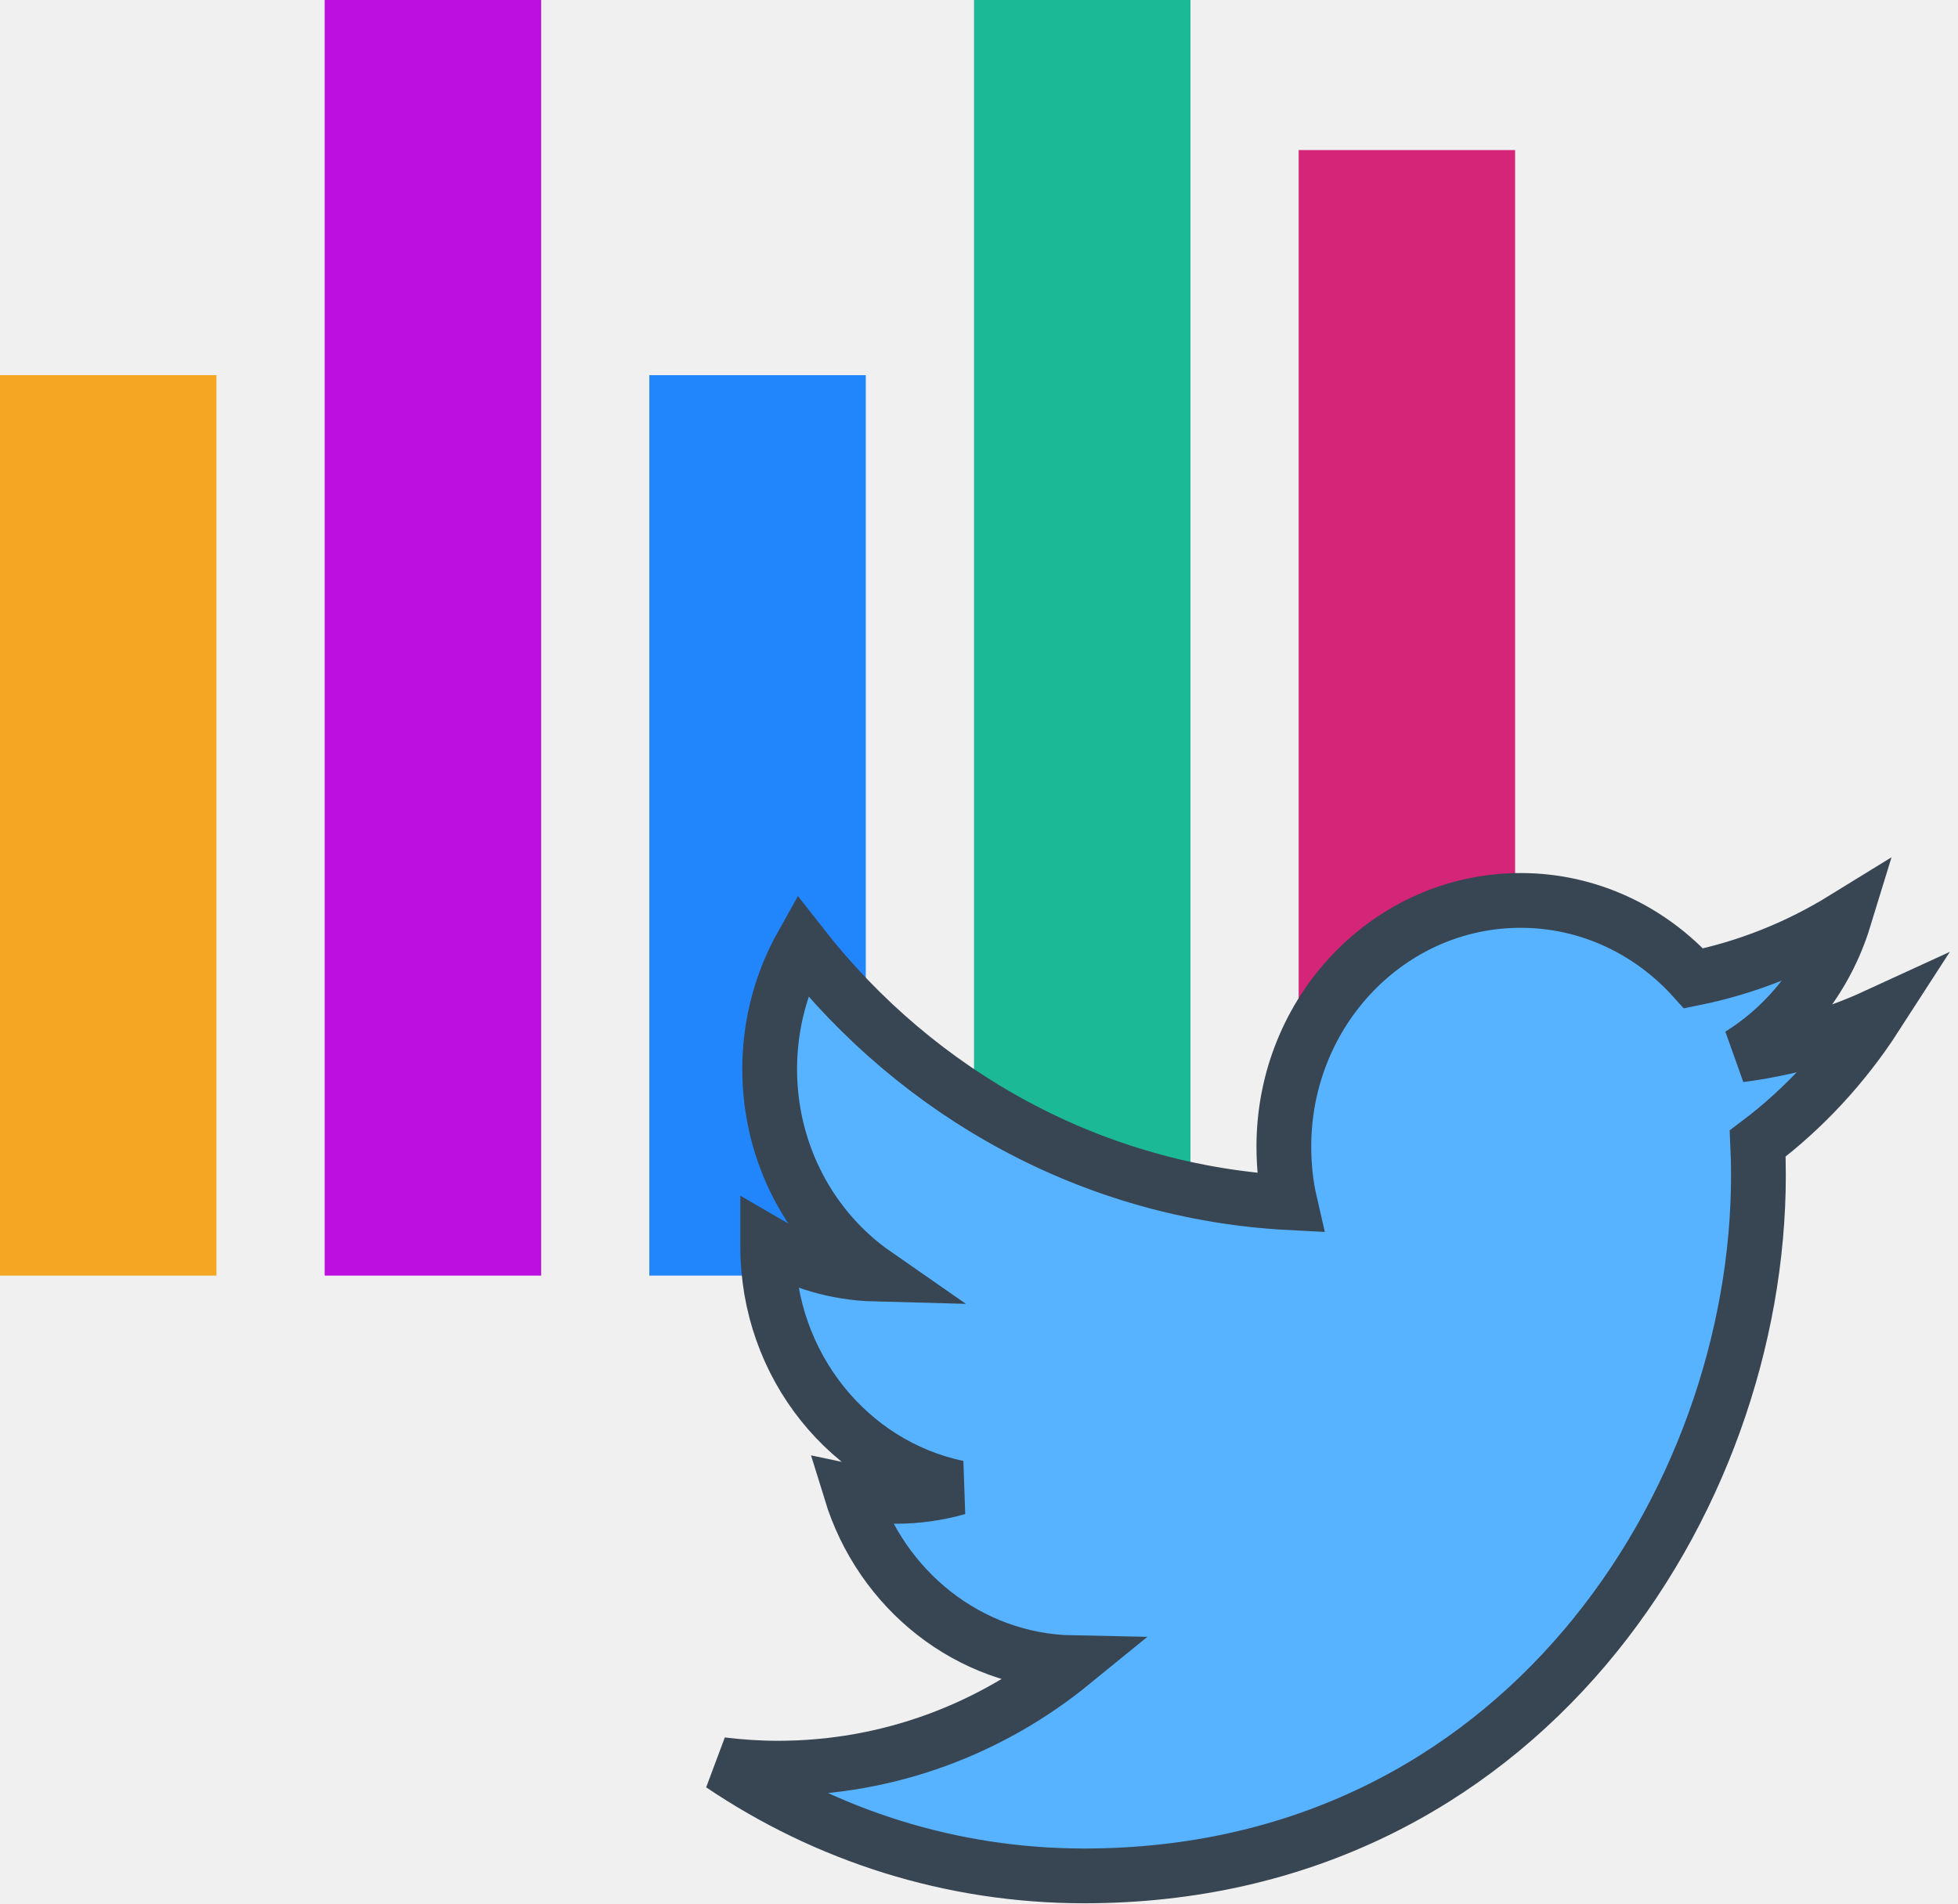
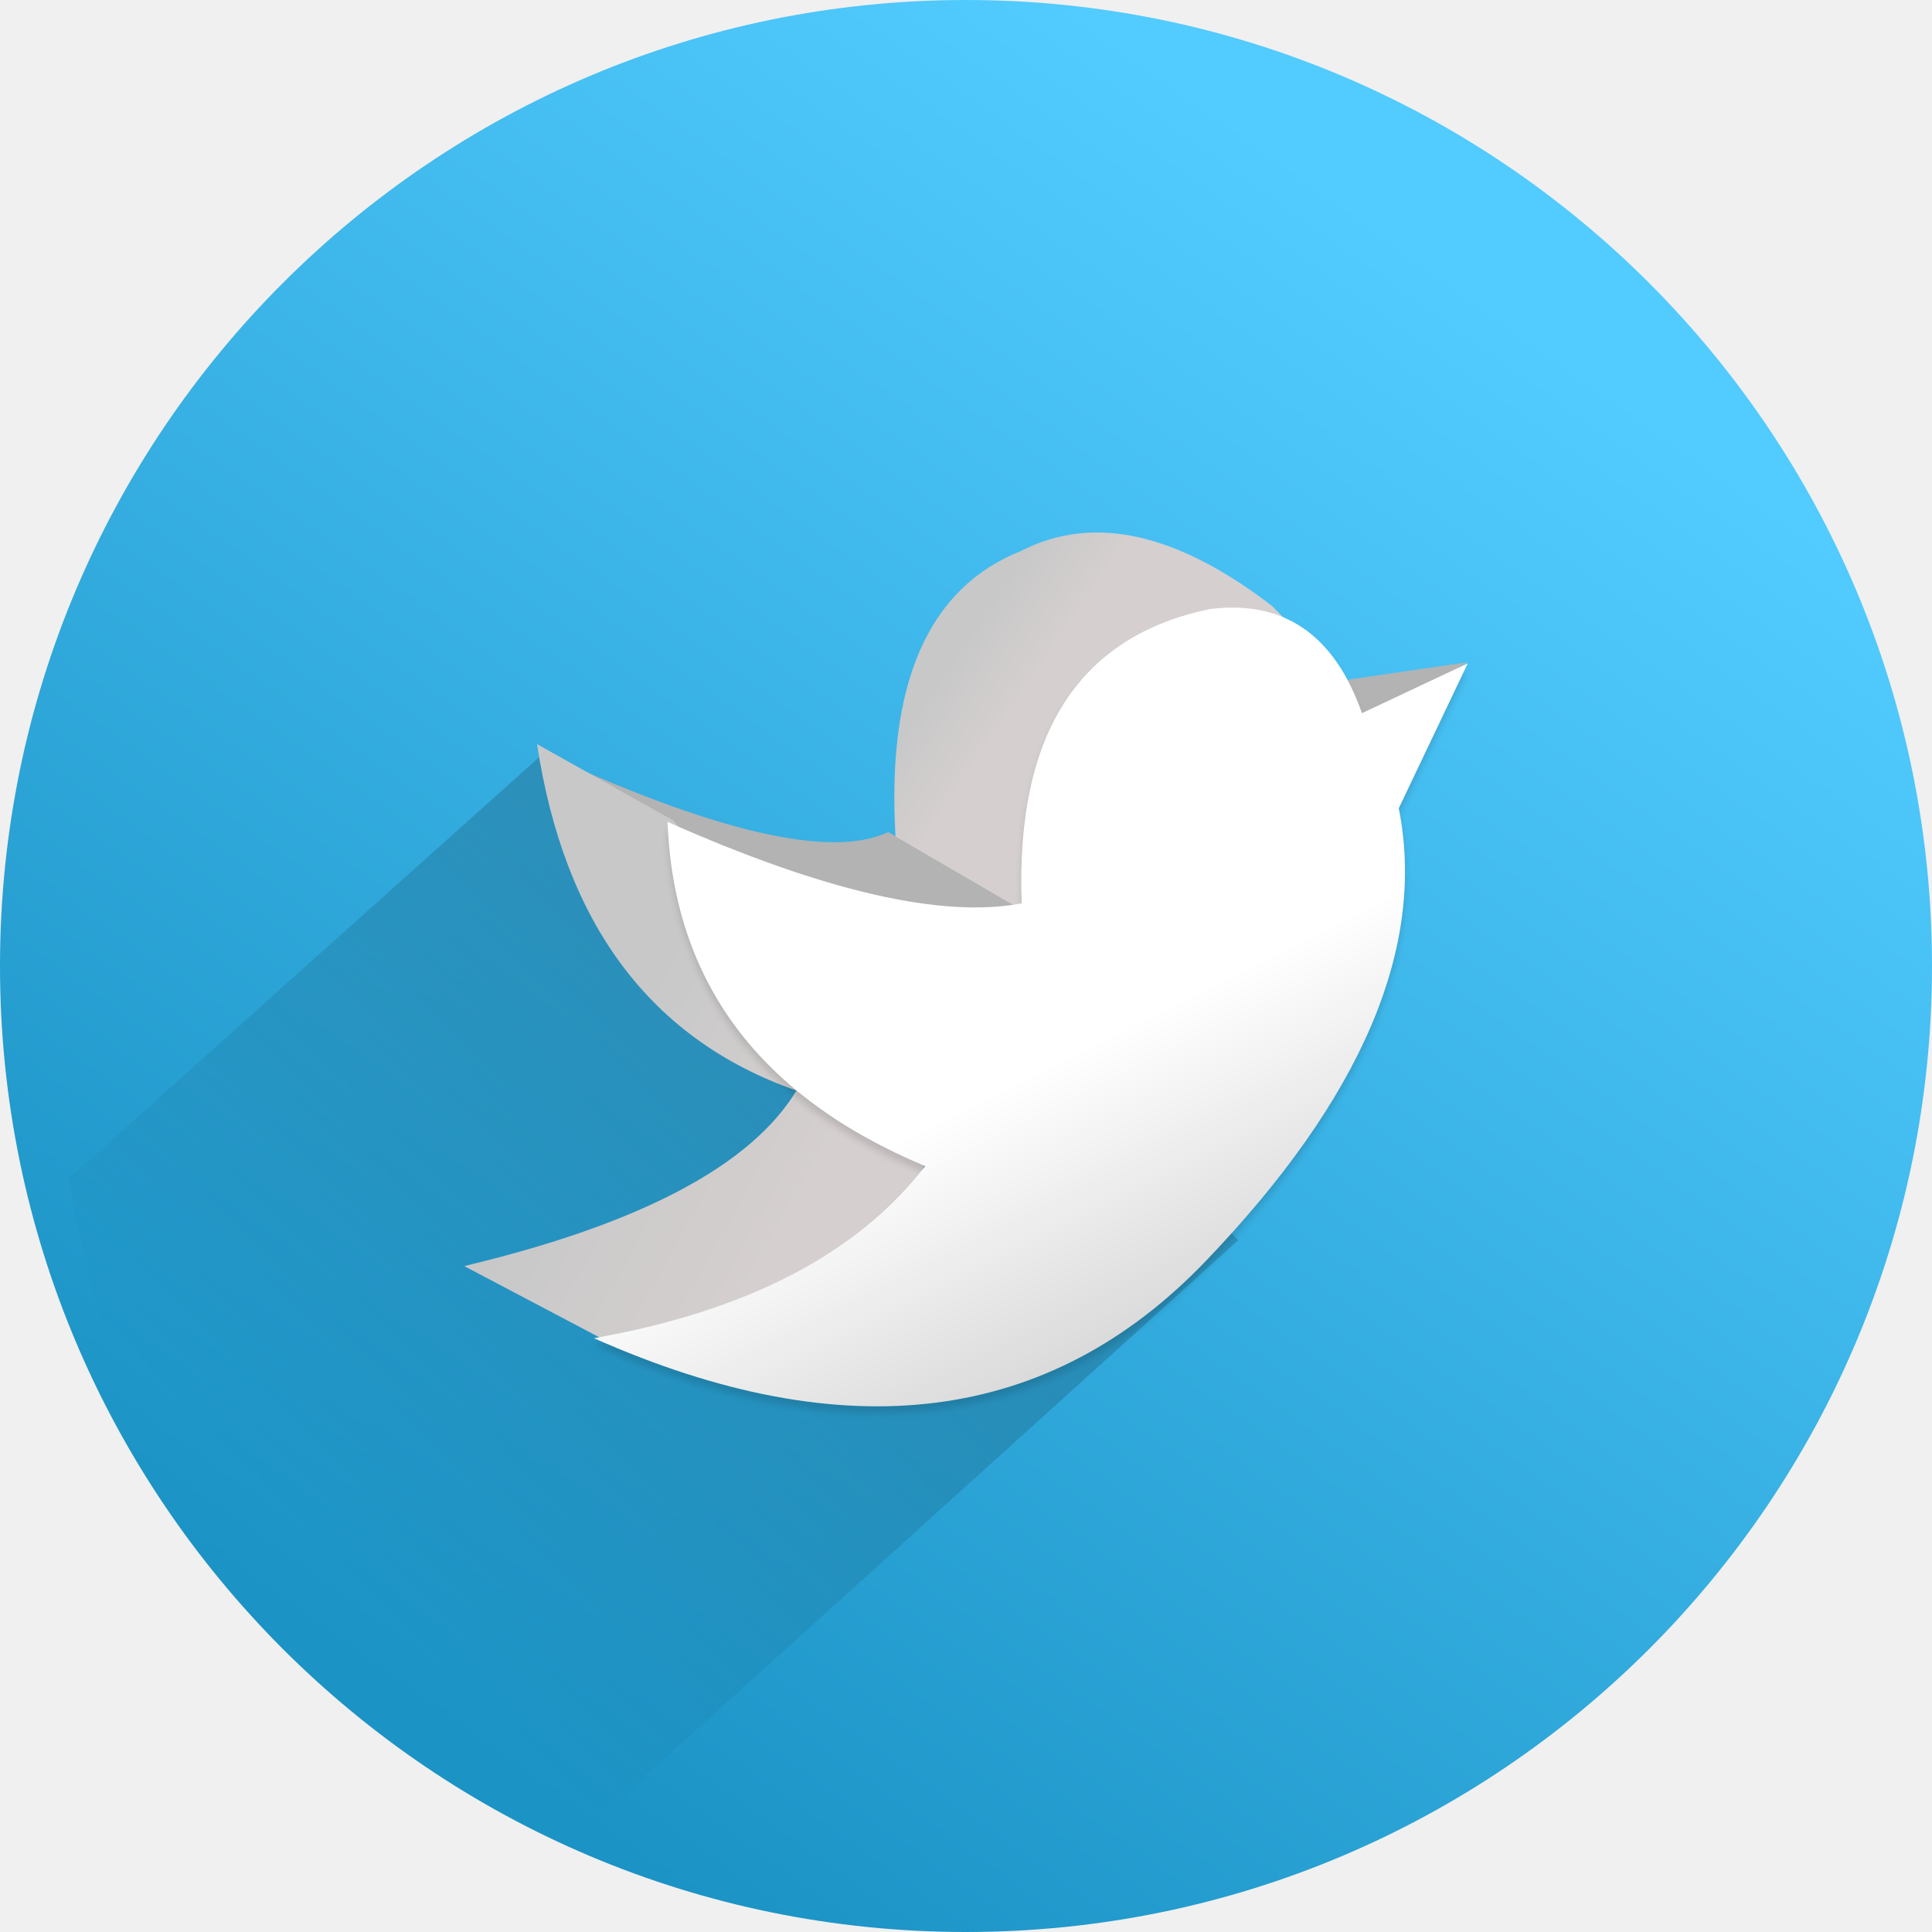
- <svg xmlns="http://www.w3.org/2000/svg" width="143" height="139" viewBox="0 0 143 139">
+ <svg xmlns="http://www.w3.org/2000/svg" xmlns:xlink="http://www.w3.org/1999/xlink" width="283" height="283" viewBox="0 0 283 283">
+   <defs>
+     <linearGradient id="integration-twitter-b" x1="25.354%" x2="78.207%" y1="90.611%" y2="16.428%">
+       <stop offset="0%" stop-color="#1B93C5" />
+       <stop offset="100%" stop-color="#52CBFF" />
+     </linearGradient>
+     <path id="integration-twitter-a" d="M141.5,283 C219.648,283 283,219.648 283,141.5 C283,63.352 219.648,0 141.5,0 C63.352,0 0,63.352 0,141.5 C0,219.648 63.352,283 141.5,283 Z" />
+     <linearGradient id="integration-twitter-c" x1="31.635%" x2="66.469%" y1="70.881%" y2="24.425%">
+       <stop offset="0%" stop-opacity="0" />
+       <stop offset="100%" />
+     </linearGradient>
+     <linearGradient id="integration-twitter-e" x1="14.759%" x2="31.735%" y1="32.363%" y2="43.478%">
+       <stop offset="0%" stop-color="#C8C8C8" />
+       <stop offset="100%" stop-color="#D5CFCF" />
+     </linearGradient>
+     <linearGradient id="integration-twitter-f" x1="31.242%" x2="71.249%" y1="50%" y2="78.764%">
+       <stop offset="0%" stop-color="#C8C8C8" />
+       <stop offset="100%" stop-color="#D5CFCF" />
+     </linearGradient>
+     <linearGradient id="integration-twitter-i" x1="72.678%" x2="50%" y1="100%" y2="58.279%">
+       <stop offset="0%" stop-color="#CBCBCB" />
+       <stop offset="100%" stop-color="#FFF" />
+     </linearGradient>
+     <path id="integration-twitter-h" d="M19,118.019 C41.456,114.039 57.625,105.635 67.505,92.809 C43.253,82.636 30.677,65.829 29.779,42.387 C52.684,52.56 69.975,56.541 81.653,54.329 C80.754,29.561 89.961,15.187 109.274,11.206 C120.053,9.879 127.463,14.965 131.505,26.465 L147,19.167 C140.263,33.32 136.895,40.397 136.895,40.397 C140.937,60.743 131.505,82.857 108.6,106.741 C85.695,130.625 55.828,134.384 19,118.019 Z" />
+     <filter id="integration-twitter-g" width="103.1%" height="103.4%" x="-1.6%" y="-.9%" filterUnits="objectBoundingBox">
+       <feOffset dy="1" in="SourceAlpha" result="shadowOffsetOuter1" />
+       <feGaussianBlur in="shadowOffsetOuter1" result="shadowBlurOuter1" stdDeviation=".5" />
+       <feColorMatrix in="shadowBlurOuter1" values="0 0 0 0 0   0 0 0 0 0   0 0 0 0 0  0 0 0 0.118 0" />
+     </filter>
+   </defs>
  <g fill="none" fill-rule="evenodd">
-     <rect width="15.808" height="65.76" y="27.4" fill="#F5A623" />
-     <rect width="15.808" height="65.76" x="47.423" y="27.4" fill="#2185FC" />
-     <rect width="15.808" height="93.16" x="23.712" fill="#BD10E0" />
-     <rect width="15.808" height="82.2" x="94.846" y="10.96" fill="#D52579" />
-     <rect width="15.808" height="93.16" x="71.135" fill="#1BB996" />
-     <path fill="#57B3FF" fill-rule="nonzero" stroke="#384553" stroke-width="4" d="M137,74.201 C133.891,75.63 130.568,76.594 127.067,77.04 C130.64,74.813 133.391,71.289 134.677,67.096 C131.337,69.155 127.638,70.658 123.69,71.455 C120.528,67.949 116.026,65.76 111.059,65.76 C101.501,65.76 93.765,73.812 93.765,83.737 C93.765,85.147 93.908,86.52 94.212,87.837 C79.83,87.095 67.074,79.934 58.552,69.044 C57.069,71.697 56.212,74.795 56.212,78.079 C56.212,84.312 59.267,89.822 63.912,93.05 C61.071,92.976 58.391,92.16 56.069,90.805 C56.069,90.88 56.069,90.954 56.069,91.028 C56.069,99.747 62.036,107.001 69.95,108.652 C68.503,109.061 66.967,109.283 65.395,109.283 C64.287,109.283 63.197,109.172 62.143,108.949 C64.341,116.092 70.737,121.286 78.312,121.435 C72.398,126.258 64.93,129.134 56.819,129.134 C55.426,129.134 54.05,129.041 52.692,128.874 C60.339,134.032 69.432,137 79.187,137 C111.023,137 128.425,109.599 128.425,85.833 C128.425,85.054 128.407,84.275 128.371,83.514 C131.748,80.973 134.677,77.8 137,74.201 Z" />
+     <mask id="integration-twitter-d" fill="#fff">
+       <use xlink:href="#integration-twitter-a" />
+     </mask>
+     <use fill="url(#integration-twitter-b)" xlink:href="#integration-twitter-a" />
+     <path fill="url(#integration-twitter-c)" d="M81.465,286.252 C48.509,264.423 27.509,248.756 18.465,239.252 C9.422,229.748 2.708,215.206 -1.677,195.625 L66.129,112.334 L151.291,148.252 L177.465,167.252 L81.465,286.252 Z" mask="url(#integration-twitter-d)" opacity=".17" style="mix-blend-mode:multiply" transform="rotate(9 87.894 199.293)" />
+     <g transform="translate(68 78)">
+       <path fill="#B3B3B3" d="M11,32 C36.657,43.886 53.688,47.848 62.093,43.886 L82,55.112 C65.046,56.768 51.996,56.108 42.85,53.131 C33.705,50.154 23.088,43.11 11,32 Z" />
+       <path fill="url(#integration-twitter-e)" d="M63.174,44.53 C61.86,22.04 67.993,8.096 81.573,2.699 C92.087,-2.699 104.353,-1.77635684e-15 118.372,10.795 L121,13.494 L82.887,56 L63.174,44.53 Z" />
+       <path fill="url(#integration-twitter-f)" d="M20,118 L0,107.455 C25.778,101.303 42,92.735 48.667,81.75 C27.333,74.28 14.667,57.364 10.667,31 L30.667,42.205 L68,91.636 C62.275,102.495 56.497,109.525 50.667,112.727 C44.836,115.929 34.614,117.687 20,118 Z" />
+       <polygon fill="#B3B3B3" points="147 19 128 21.769 131.8 28" />
+       <use fill="#000" filter="url(#integration-twitter-g)" xlink:href="#integration-twitter-h" />
+       <use fill="url(#integration-twitter-i)" xlink:href="#integration-twitter-h" />
+     </g>
  </g>
</svg>
